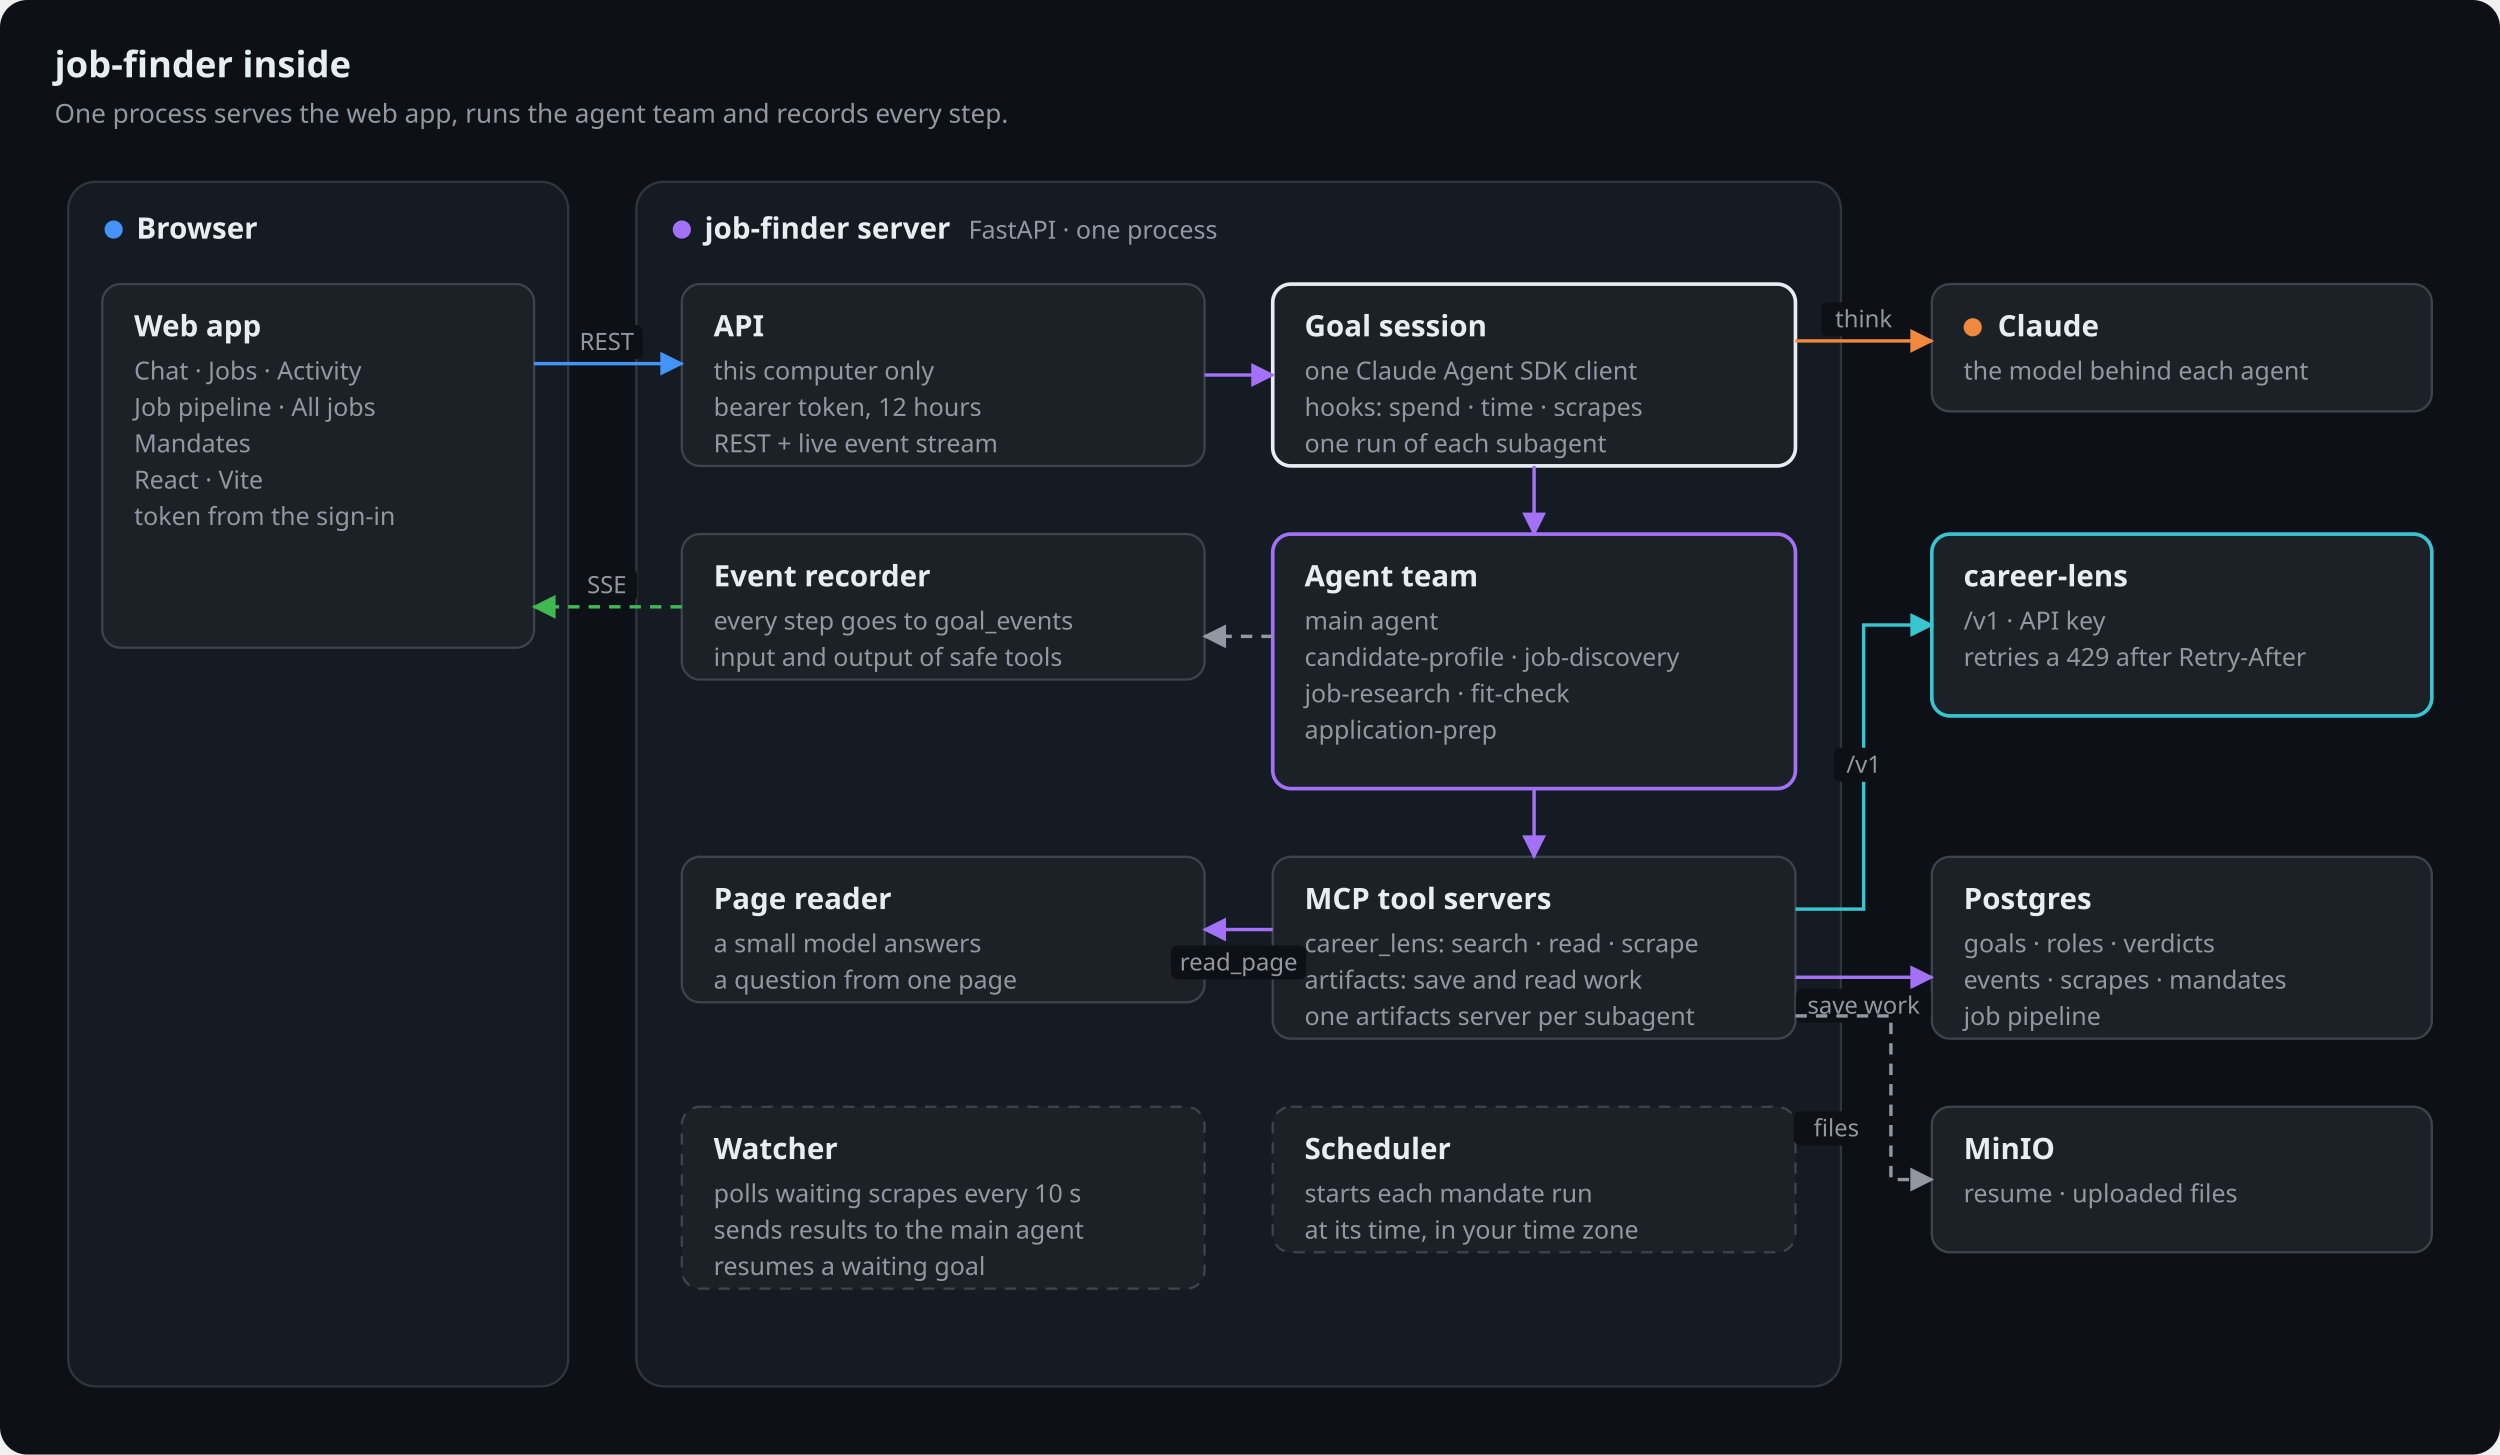
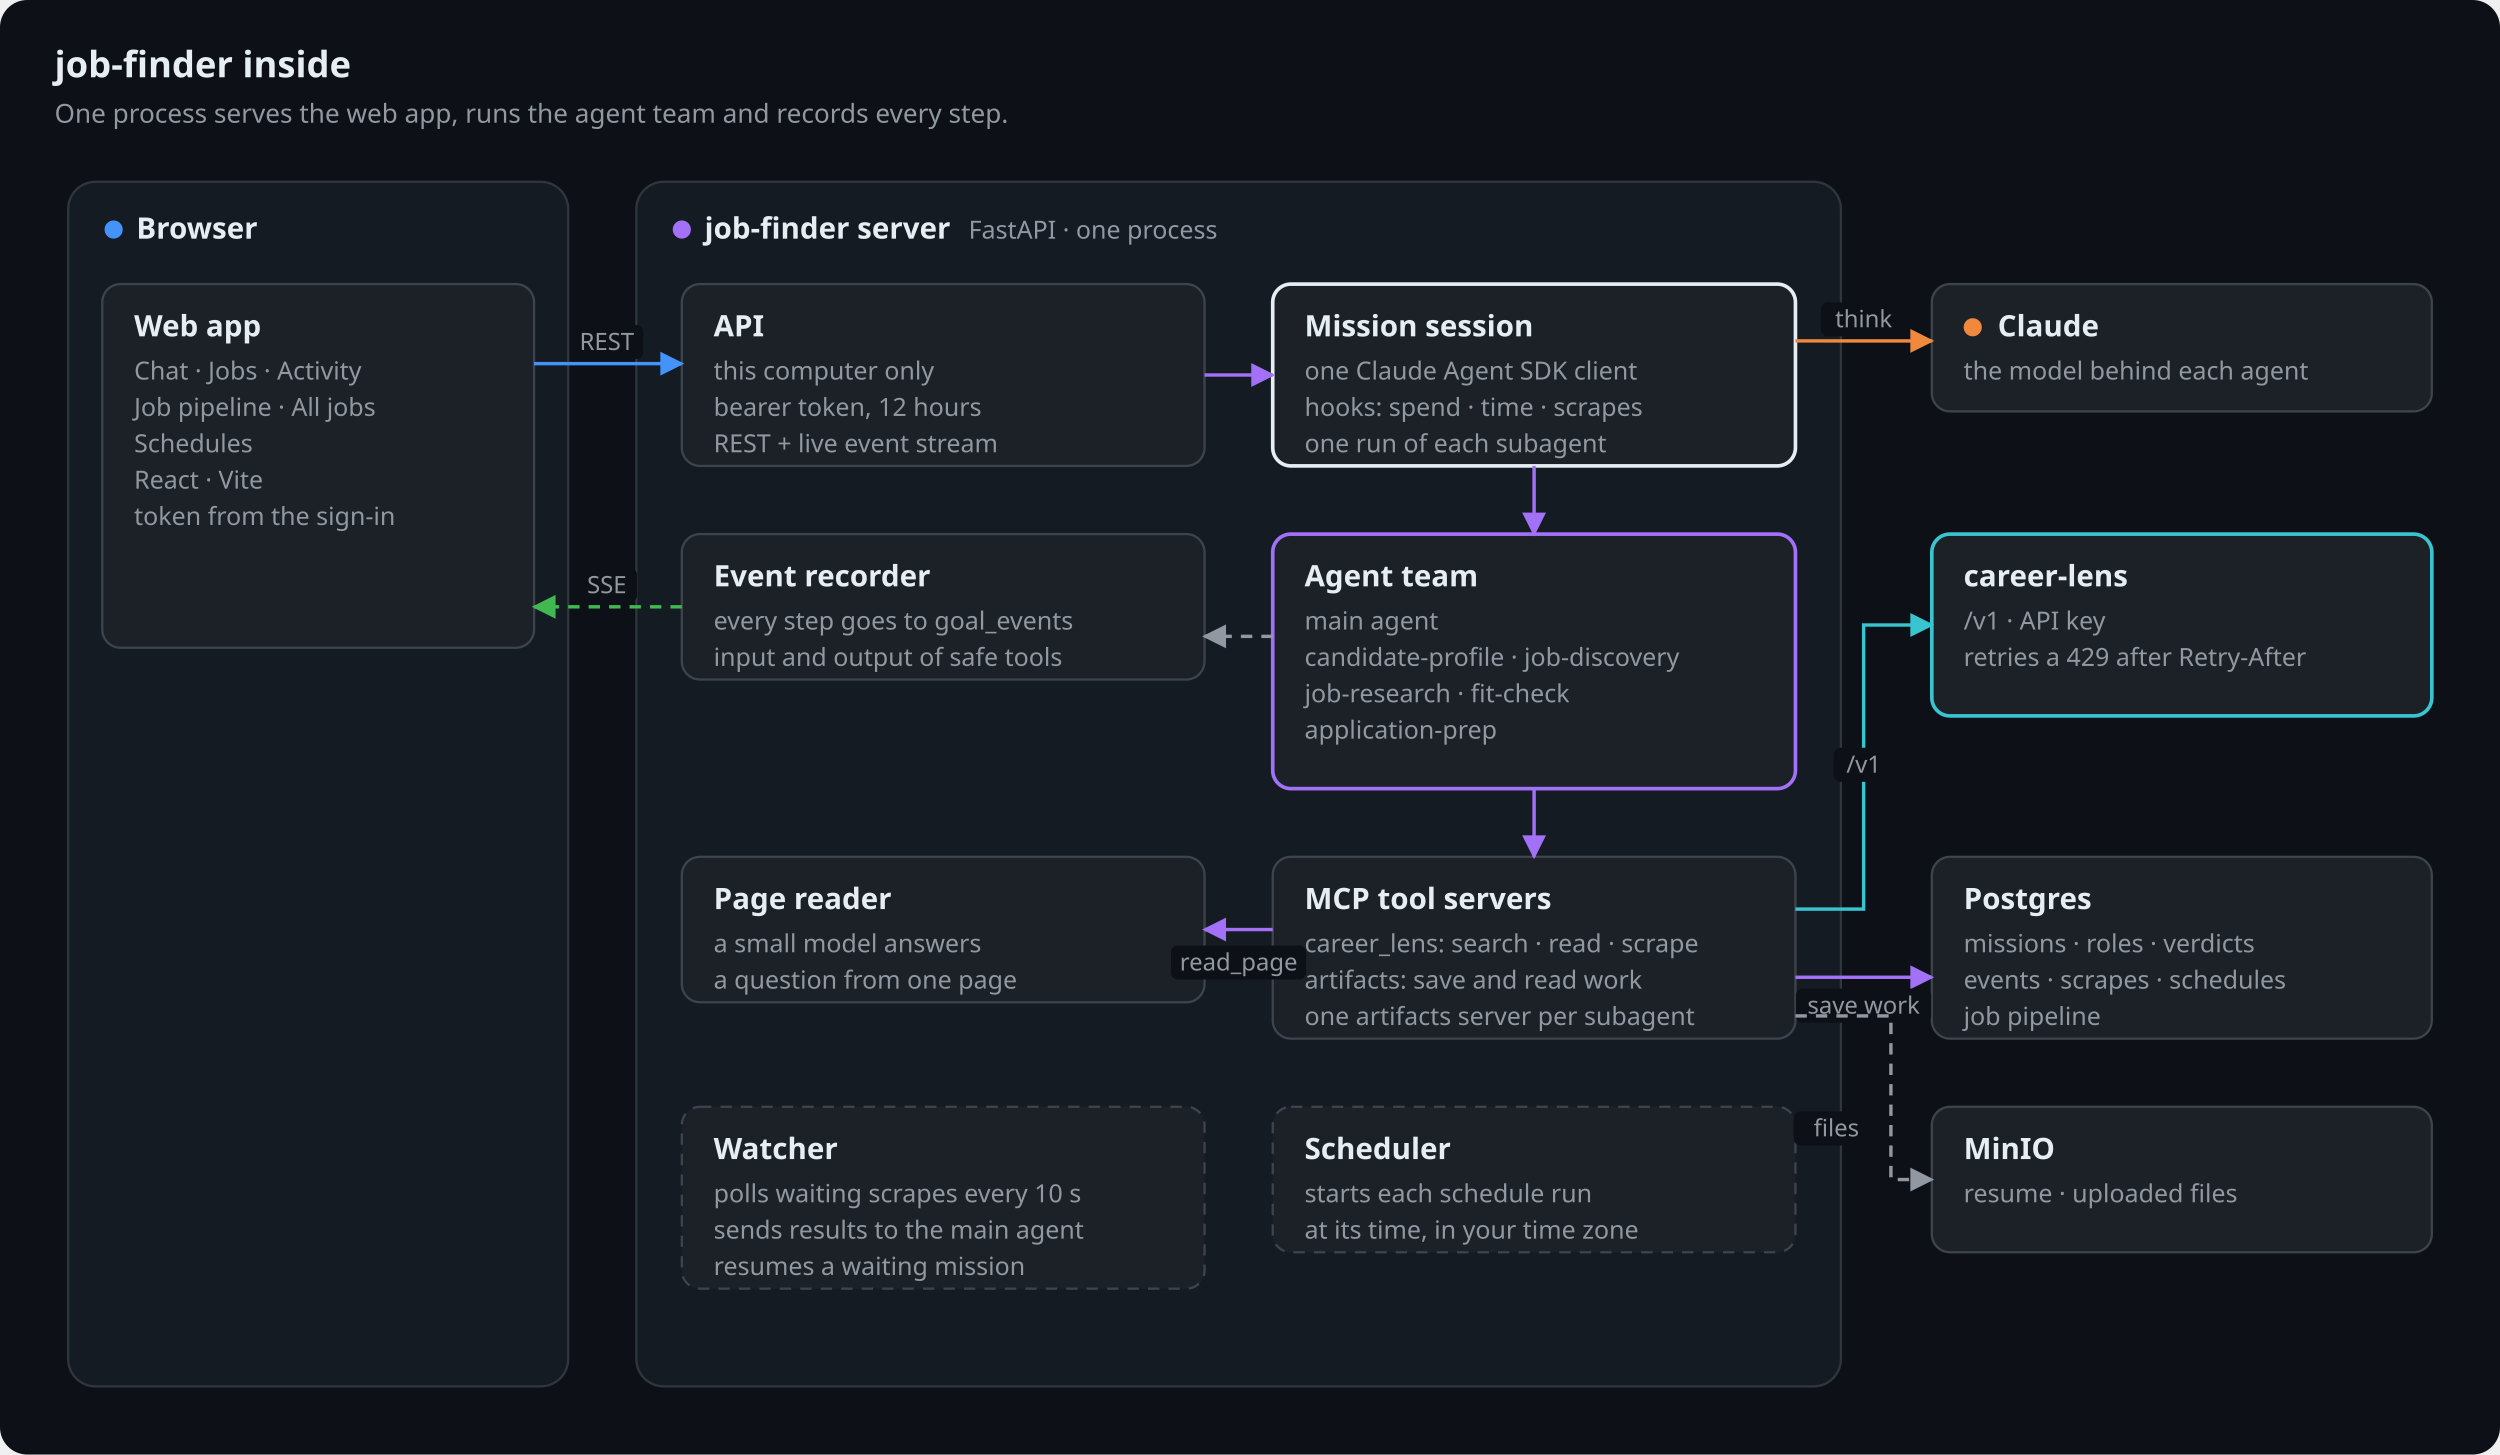
<svg xmlns="http://www.w3.org/2000/svg" width="1100" height="640" viewBox="0 0 1100 640" role="img" aria-label="job-finder architecture">
  <style>
.bg{fill:#0d1117}.panel{fill:#151b23;stroke:#30363d}.card{fill:#1c2128;stroke:#3d444d}.hi{stroke:#e6edf3}
.t{fill:#e6edf3;font:600 13px -apple-system,BlinkMacSystemFont,'Segoe UI','Noto Sans',Helvetica,Arial,sans-serif}.d{fill:#9198a1;font:400 11px -apple-system,BlinkMacSystemFont,'Segoe UI','Noto Sans',Helvetica,Arial,sans-serif}.m{font-family:ui-monospace,SFMono-Regular,'SF Mono',Menlo,Consolas,monospace}
.gt{fill:#e6edf3;font:600 13px -apple-system,BlinkMacSystemFont,'Segoe UI','Noto Sans',Helvetica,Arial,sans-serif}.gs{fill:#9198a1;font:400 11px -apple-system,BlinkMacSystemFont,'Segoe UI','Noto Sans',Helvetica,Arial,sans-serif}
.h1{fill:#e6edf3;font:600 16px -apple-system,BlinkMacSystemFont,'Segoe UI','Noto Sans',Helvetica,Arial,sans-serif}.h2{fill:#9198a1;font:400 11.5px -apple-system,BlinkMacSystemFont,'Segoe UI','Noto Sans',Helvetica,Arial,sans-serif}
.lb{fill:#9198a1;font:400 10.5px -apple-system,BlinkMacSystemFont,'Segoe UI','Noto Sans',Helvetica,Arial,sans-serif}.lbg{fill:#0d1117}.life{stroke:#3d444d}
.s-blue{stroke:#4493f8}.f-blue{fill:#4493f8}.s-orange{stroke:#f0883e}.f-orange{fill:#f0883e}.s-purple{stroke:#a371f7}.f-purple{fill:#a371f7}.s-teal{stroke:#39c5cf}.f-teal{fill:#39c5cf}.s-green{stroke:#3fb950}.f-green{fill:#3fb950}.s-amber{stroke:#d29922}.f-amber{fill:#d29922}.s-grey{stroke:#9198a1}.f-grey{fill:#9198a1}.s-red{stroke:#f85149}.f-red{fill:#f85149}
@media (prefers-color-scheme: light){
.bg{fill:#ffffff}.panel{fill:#f6f8fa;stroke:#d1d9e0}.card{fill:#ffffff;stroke:#d1d9e0}.hi{stroke:#1f2328}
.t,.gt,.h1{fill:#1f2328}.d,.gs,.h2,.lb{fill:#59636e}.lbg{fill:#ffffff}.life{stroke:#d1d9e0}
.s-blue{stroke:#0969da}.f-blue{fill:#0969da}.s-orange{stroke:#bc4c00}.f-orange{fill:#bc4c00}.s-purple{stroke:#8250df}.f-purple{fill:#8250df}.s-teal{stroke:#1b7c83}.f-teal{fill:#1b7c83}.s-green{stroke:#1a7f37}.f-green{fill:#1a7f37}.s-amber{stroke:#9a6700}.f-amber{fill:#9a6700}.s-grey{stroke:#59636e}.f-grey{fill:#59636e}.s-red{stroke:#cf222e}.f-red{fill:#cf222e}}
</style>
  <defs>
    <marker id="a-blue" viewBox="0 0 10 10" refX="9" refY="5" markerWidth="7" markerHeight="7" orient="auto-start-reverse">
      <path d="M0,0 L10,5 L0,10 z" class="f-blue" />
    </marker>
    <marker id="a-orange" viewBox="0 0 10 10" refX="9" refY="5" markerWidth="7" markerHeight="7" orient="auto-start-reverse">
      <path d="M0,0 L10,5 L0,10 z" class="f-orange" />
    </marker>
    <marker id="a-purple" viewBox="0 0 10 10" refX="9" refY="5" markerWidth="7" markerHeight="7" orient="auto-start-reverse">
      <path d="M0,0 L10,5 L0,10 z" class="f-purple" />
    </marker>
    <marker id="a-teal" viewBox="0 0 10 10" refX="9" refY="5" markerWidth="7" markerHeight="7" orient="auto-start-reverse">
      <path d="M0,0 L10,5 L0,10 z" class="f-teal" />
    </marker>
    <marker id="a-green" viewBox="0 0 10 10" refX="9" refY="5" markerWidth="7" markerHeight="7" orient="auto-start-reverse">
      <path d="M0,0 L10,5 L0,10 z" class="f-green" />
    </marker>
    <marker id="a-amber" viewBox="0 0 10 10" refX="9" refY="5" markerWidth="7" markerHeight="7" orient="auto-start-reverse">
      <path d="M0,0 L10,5 L0,10 z" class="f-amber" />
    </marker>
    <marker id="a-grey" viewBox="0 0 10 10" refX="9" refY="5" markerWidth="7" markerHeight="7" orient="auto-start-reverse">
      <path d="M0,0 L10,5 L0,10 z" class="f-grey" />
    </marker>
    <marker id="a-red" viewBox="0 0 10 10" refX="9" refY="5" markerWidth="7" markerHeight="7" orient="auto-start-reverse">
      <path d="M0,0 L10,5 L0,10 z" class="f-red" />
    </marker>
  </defs>
  <rect width="1100" height="640" rx="12" class="bg" />
  <text x="24" y="34" class="h1" text-anchor="start">job-finder inside</text>
  <text x="24" y="54" class="h2" text-anchor="start">One process serves the web app, runs the agent team and records every step.</text>
  <rect x="30" y="80" width="220" height="530" rx="12" class="panel" />
  <circle cx="50" cy="101" r="4" class="f-blue" />
  <text x="60" y="105" class="gt">Browser</text>
  <rect x="45" y="125" width="190" height="160" rx="8" class="card" stroke-width="1" />
  <text x="59" y="148" class="t" text-anchor="start">Web app</text>
  <text x="59" y="167" class="d" text-anchor="start">Chat · Jobs · Activity</text>
  <text x="59" y="183" class="d" text-anchor="start">Job pipeline · All jobs</text>
-   <text x="59" y="199" class="d" text-anchor="start">Mandates</text>
+   <text x="59" y="199" class="d" text-anchor="start">Schedules</text>
  <text x="59" y="215" class="d" text-anchor="start">React · Vite</text>
  <text x="59" y="231" class="d" text-anchor="start">token from the sign-in</text>
  <rect x="280" y="80" width="530" height="530" rx="12" class="panel" />
  <circle cx="300" cy="101" r="4" class="f-purple" />
  <text x="310" y="105" class="gt">job-finder server<tspan class="gs" dx="8">FastAPI · one process</tspan>
  </text>
  <rect x="300" y="125" width="230" height="80" rx="8" class="card" stroke-width="1" />
  <text x="314" y="148" class="t" text-anchor="start">API</text>
  <text x="314" y="167" class="d" text-anchor="start">this computer only</text>
  <text x="314" y="183" class="d" text-anchor="start">bearer token, 12 hours</text>
  <text x="314" y="199" class="d" text-anchor="start">REST + live event stream</text>
  <rect x="300" y="235" width="230" height="64" rx="8" class="card" stroke-width="1" />
  <text x="314" y="258" class="t" text-anchor="start">Event recorder</text>
  <text x="314" y="277" class="d" text-anchor="start">every step goes to goal_events</text>
  <text x="314" y="293" class="d" text-anchor="start">input and output of safe tools</text>
  <rect x="560" y="125" width="230" height="80" rx="8" class="card hi" stroke-width="1.6" />
-   <text x="574" y="148" class="t" text-anchor="start">Goal session</text>
+   <text x="574" y="148" class="t" text-anchor="start">Mission session</text>
  <text x="574" y="167" class="d" text-anchor="start">one Claude Agent SDK client</text>
  <text x="574" y="183" class="d" text-anchor="start">hooks: spend · time · scrapes</text>
  <text x="574" y="199" class="d" text-anchor="start">one run of each subagent</text>
  <rect x="560" y="235" width="230" height="112" rx="8" class="card s-purple" stroke-width="1.6" />
  <text x="574" y="258" class="t" text-anchor="start">Agent team</text>
  <text x="574" y="277" class="d" text-anchor="start">main agent</text>
  <text x="574" y="293" class="d" text-anchor="start">candidate-profile · job-discovery</text>
  <text x="574" y="309" class="d" text-anchor="start">job-research · fit-check</text>
  <text x="574" y="325" class="d" text-anchor="start">application-prep</text>
  <rect x="560" y="377" width="230" height="80" rx="8" class="card" stroke-width="1" />
  <text x="574" y="400" class="t" text-anchor="start">MCP tool servers</text>
  <text x="574" y="419" class="d" text-anchor="start">career_lens: search · read · scrape</text>
  <text x="574" y="435" class="d" text-anchor="start">artifacts: save and read work</text>
  <text x="574" y="451" class="d" text-anchor="start">one artifacts server per subagent</text>
  <rect x="300" y="377" width="230" height="64" rx="8" class="card" stroke-width="1" />
  <text x="314" y="400" class="t" text-anchor="start">Page reader</text>
  <text x="314" y="419" class="d" text-anchor="start">a small model answers</text>
  <text x="314" y="435" class="d" text-anchor="start">a question from one page</text>
  <rect x="300" y="487" width="230" height="80" rx="8" class="card" stroke-width="1" stroke-dasharray="5 4" />
  <text x="314" y="510" class="t" text-anchor="start">Watcher</text>
  <text x="314" y="529" class="d" text-anchor="start">polls waiting scrapes every 10 s</text>
  <text x="314" y="545" class="d" text-anchor="start">sends results to the main agent</text>
-   <text x="314" y="561" class="d" text-anchor="start">resumes a waiting goal</text>
+   <text x="314" y="561" class="d" text-anchor="start">resumes a waiting mission</text>
  <rect x="560" y="487" width="230" height="64" rx="8" class="card" stroke-width="1" stroke-dasharray="5 4" />
  <text x="574" y="510" class="t" text-anchor="start">Scheduler</text>
-   <text x="574" y="529" class="d" text-anchor="start">starts each mandate run</text>
+   <text x="574" y="529" class="d" text-anchor="start">starts each schedule run</text>
  <text x="574" y="545" class="d" text-anchor="start">at its time, in your time zone</text>
  <rect x="850" y="125" width="220" height="56" rx="8" class="card" stroke-width="1" />
  <circle cx="868" cy="144" r="4" class="f-orange" />
  <text x="879" y="148" class="t" text-anchor="start">Claude</text>
  <text x="864" y="167" class="d" text-anchor="start">the model behind each agent</text>
  <rect x="850" y="235" width="220" height="80" rx="8" class="card s-teal" stroke-width="1.6" />
  <text x="864" y="258" class="t" text-anchor="start">career-lens</text>
  <text x="864" y="277" class="d" text-anchor="start">/v1 · API key</text>
  <text x="864" y="293" class="d" text-anchor="start">retries a 429 after Retry-After</text>
  <rect x="850" y="377" width="220" height="80" rx="8" class="card" stroke-width="1" />
  <text x="864" y="400" class="t" text-anchor="start">Postgres</text>
-   <text x="864" y="419" class="d" text-anchor="start">goals · roles · verdicts</text>
-   <text x="864" y="435" class="d" text-anchor="start">events · scrapes · mandates</text>
+   <text x="864" y="419" class="d" text-anchor="start">missions · roles · verdicts</text>
+   <text x="864" y="435" class="d" text-anchor="start">events · scrapes · schedules</text>
  <text x="864" y="451" class="d" text-anchor="start">job pipeline</text>
  <rect x="850" y="487" width="220" height="64" rx="8" class="card" stroke-width="1" />
  <text x="864" y="510" class="t" text-anchor="start">MinIO</text>
  <text x="864" y="529" class="d" text-anchor="start">resume · uploaded files</text>
  <path d="M235,160 L300,160" fill="none" class="s-blue" stroke-width="1.5" marker-end="url(#a-blue)" />
  <rect x="251.0" y="143" width="32.0" height="15" rx="3" class="lbg" />
  <text x="267" y="154" class="lb" text-anchor="middle">REST</text>
  <path d="M300,267 L235,267" fill="none" class="s-green" stroke-width="1.5" stroke-dasharray="5 4" marker-end="url(#a-green)" />
  <rect x="253.8" y="250" width="26.5" height="15" rx="3" class="lbg" />
  <text x="267" y="261" class="lb" text-anchor="middle">SSE</text>
  <path d="M530,165 L560,165" fill="none" class="s-purple" stroke-width="1.5" marker-end="url(#a-purple)" />
  <path d="M675,205 L675,235" fill="none" class="s-purple" stroke-width="1.5" marker-end="url(#a-purple)" />
  <path d="M560,280 L530,280" fill="none" class="s-grey" stroke-width="1.5" stroke-dasharray="5 4" marker-end="url(#a-grey)" />
  <path d="M790,150 L850,150" fill="none" class="s-orange" stroke-width="1.5" marker-end="url(#a-orange)" />
  <rect x="801.2" y="133" width="37.5" height="15" rx="3" class="lbg" />
  <text x="820" y="144" class="lb" text-anchor="middle">think</text>
  <path d="M675,347 L675,377" fill="none" class="s-purple" stroke-width="1.5" marker-end="url(#a-purple)" />
  <path d="M560,409 L530,409" fill="none" class="s-purple" stroke-width="1.5" marker-end="url(#a-purple)" />
  <rect x="515.2" y="416" width="59.5" height="15" rx="3" class="lbg" />
  <text x="545" y="427" class="lb" text-anchor="middle">read_page</text>
  <path d="M790,400 L820,400 L820,275 L850,275" fill="none" class="s-teal" stroke-width="1.5" marker-end="url(#a-teal)" />
  <rect x="806.8" y="329" width="26.5" height="15" rx="3" class="lbg" />
  <text x="820" y="340" class="lb" text-anchor="middle">/v1</text>
  <path d="M790,430 L850,430" fill="none" class="s-purple" stroke-width="1.5" marker-end="url(#a-purple)" />
  <rect x="790.2" y="435" width="59.5" height="15" rx="3" class="lbg" />
  <text x="820" y="446" class="lb" text-anchor="middle">save work</text>
  <path d="M790,447 L832,447 L832,519 L850,519" fill="none" class="s-grey" stroke-width="1.5" stroke-dasharray="5 4" marker-end="url(#a-grey)" />
  <rect x="789.2" y="489" width="37.5" height="15" rx="3" class="lbg" />
  <text x="808" y="500" class="lb" text-anchor="middle">files</text>
</svg>
